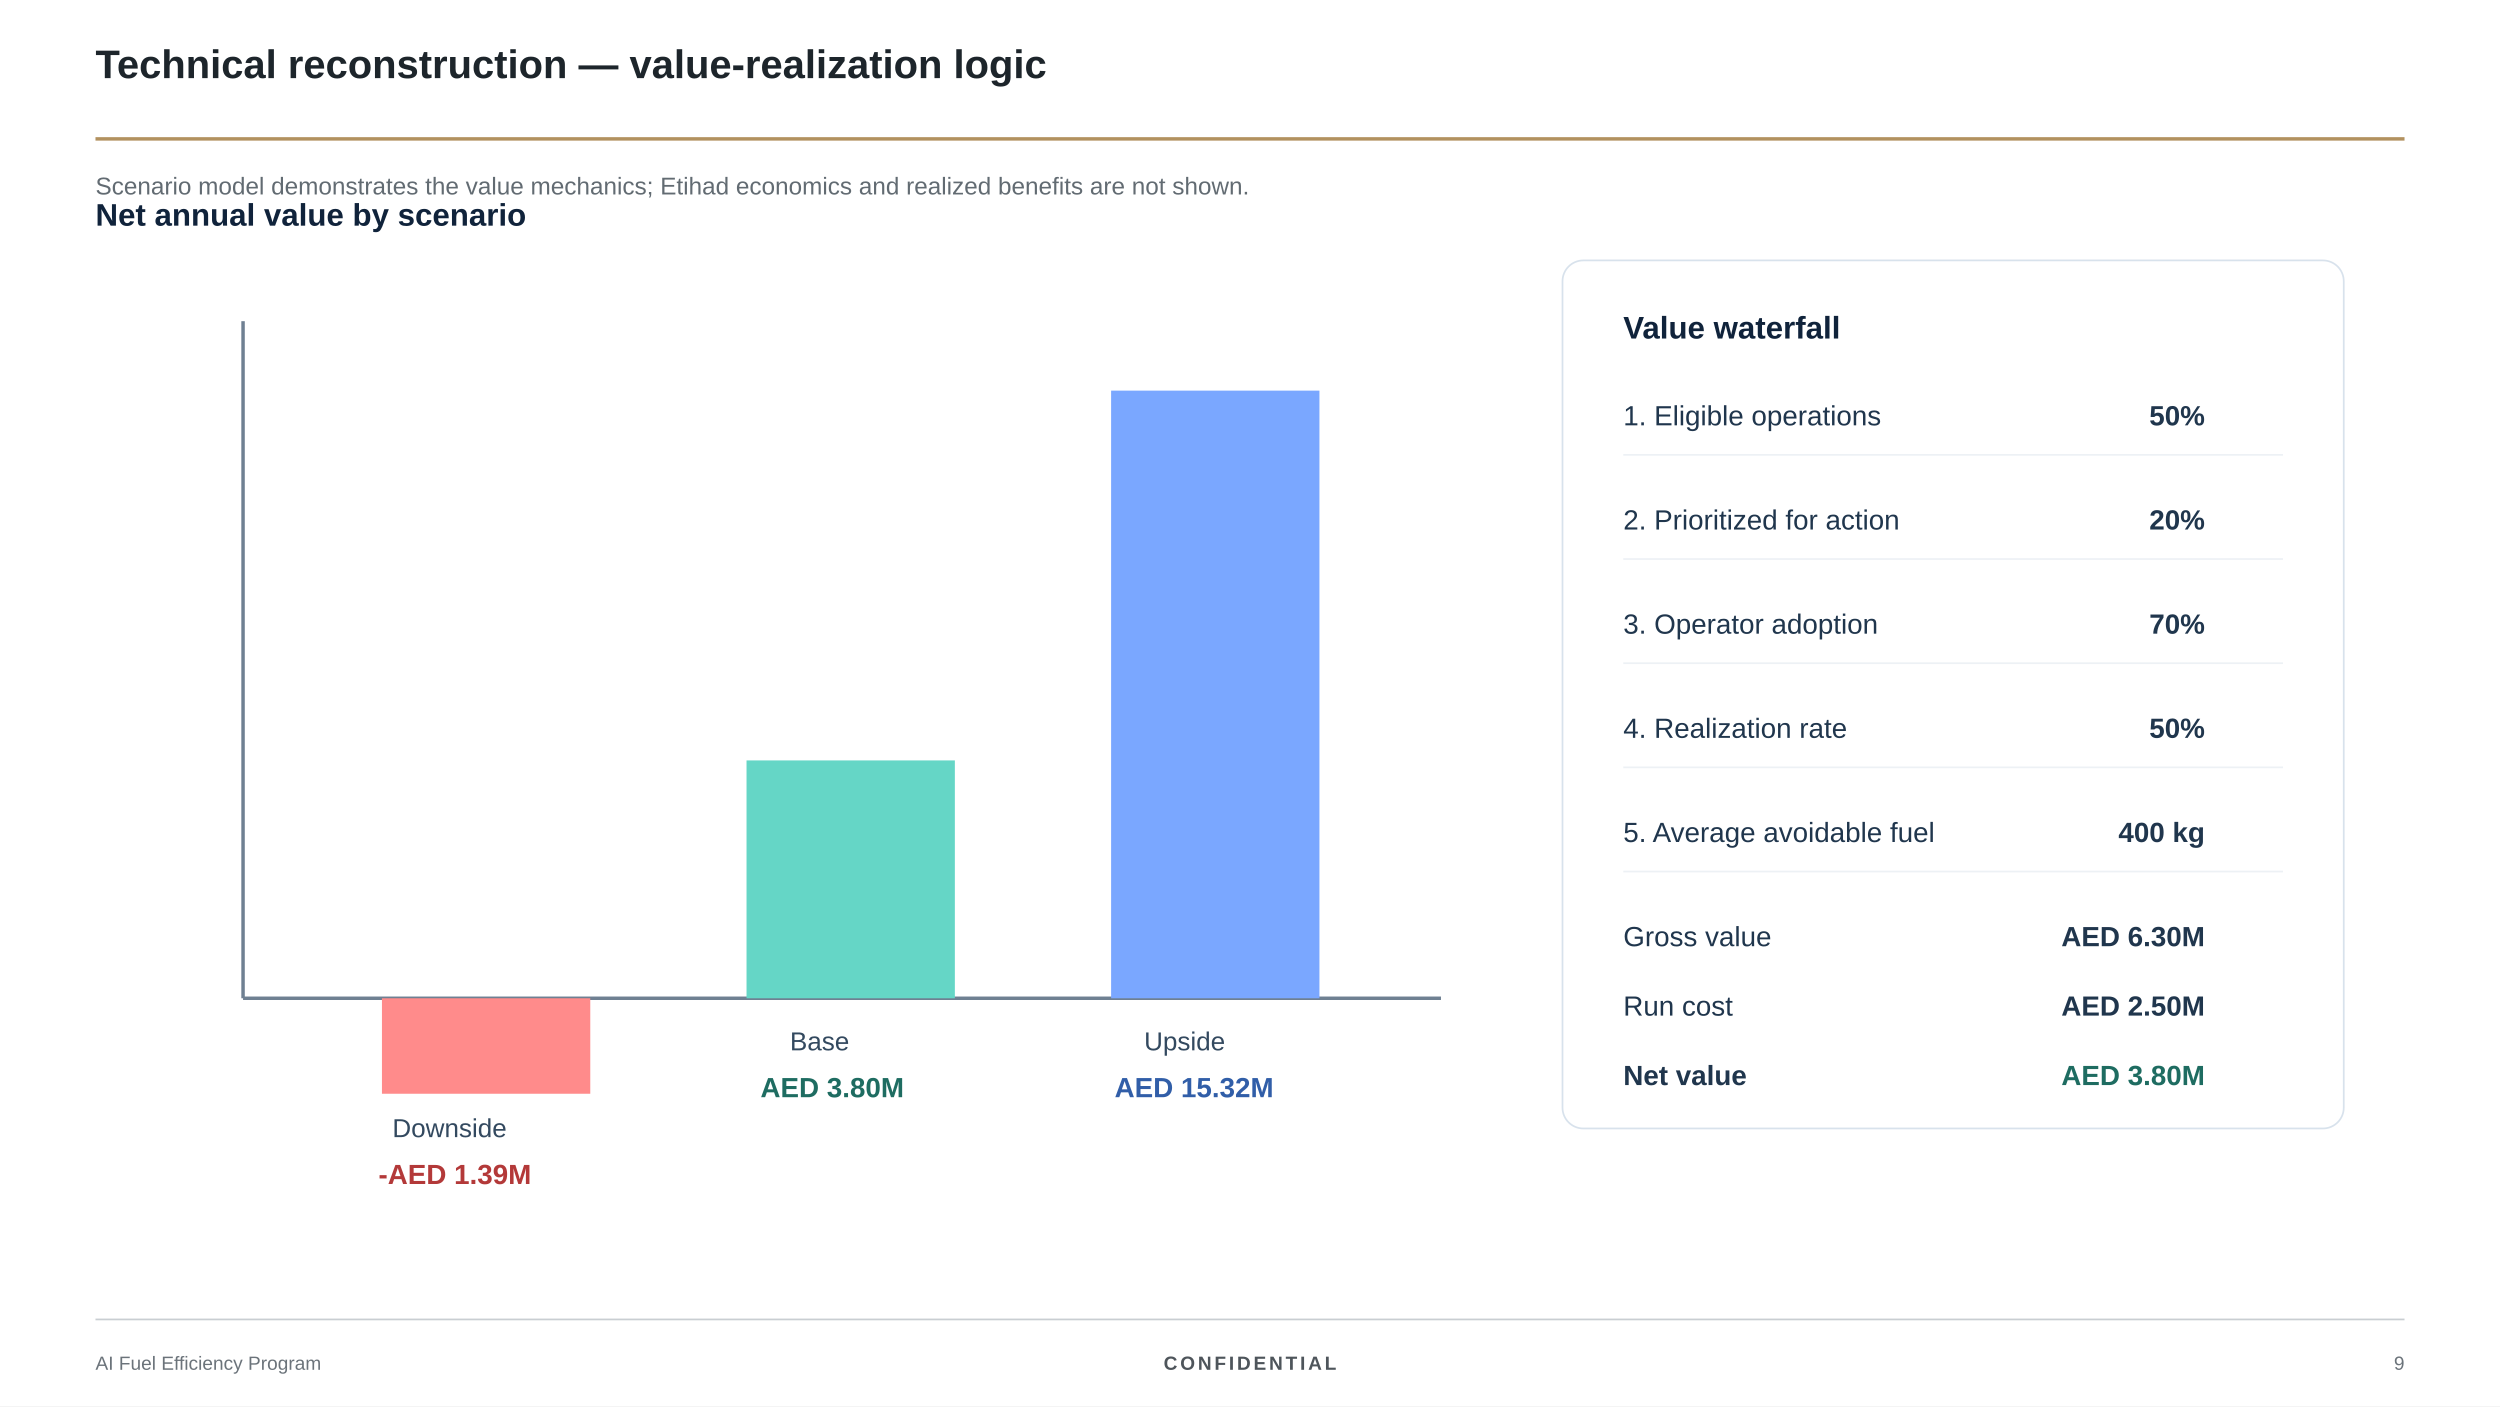
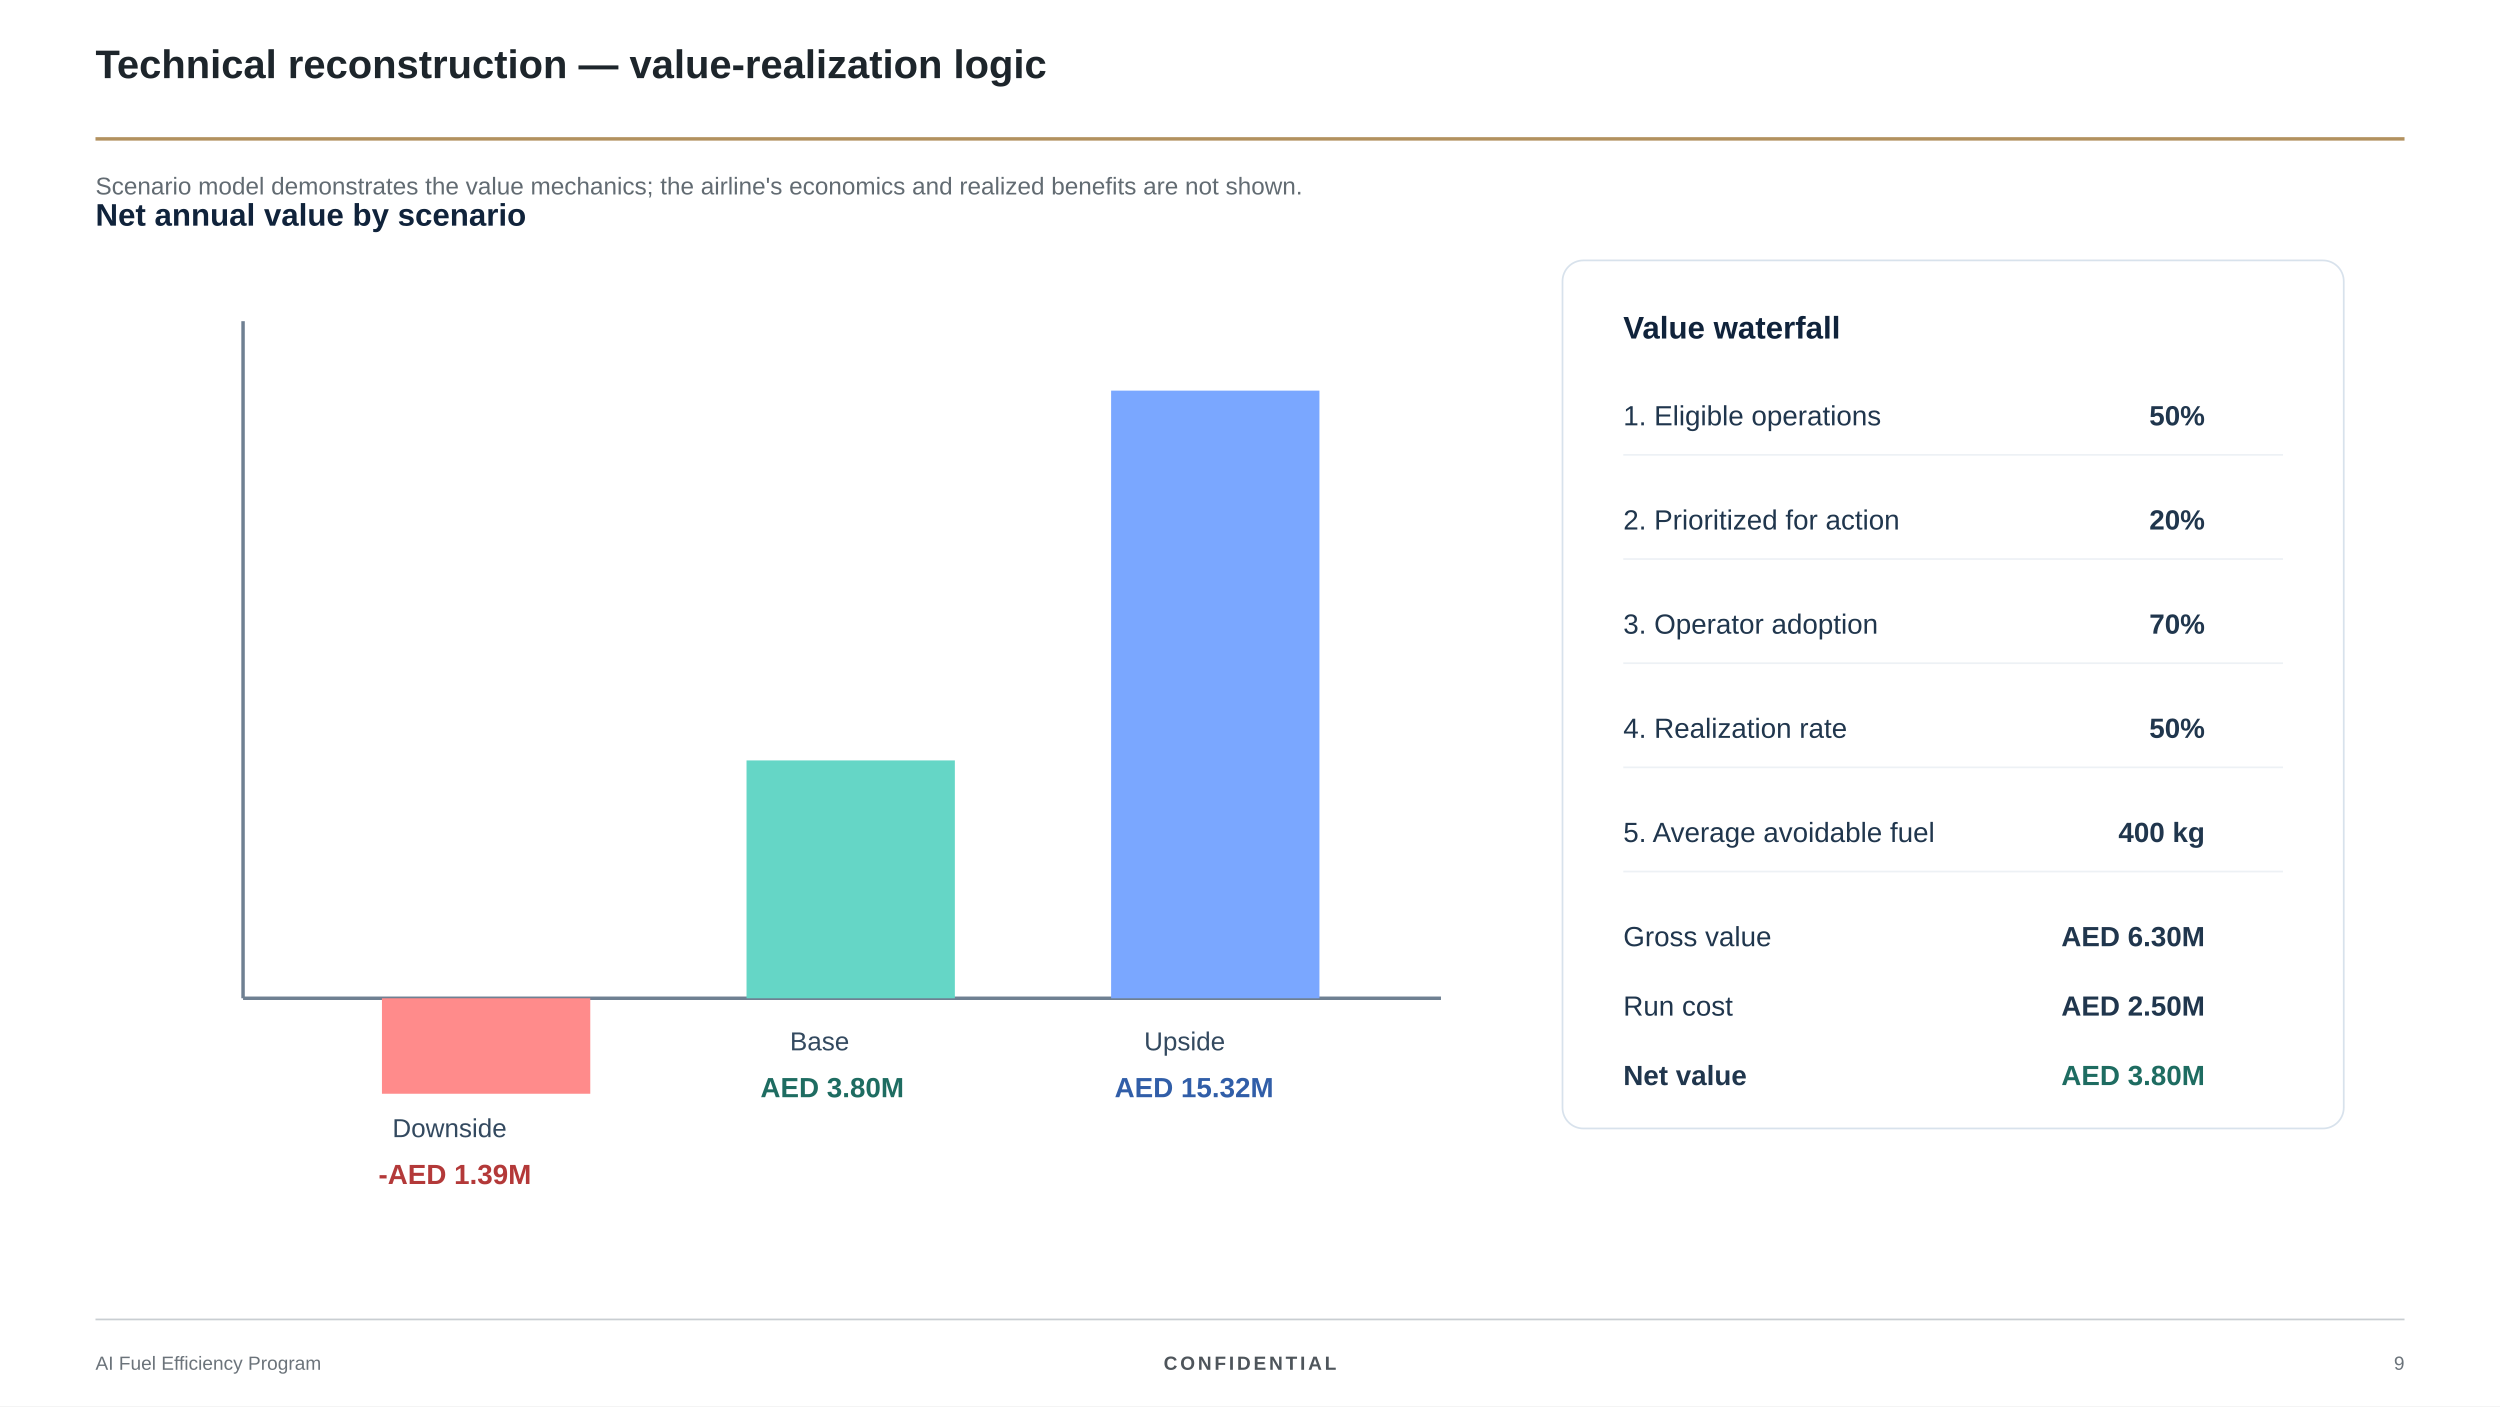
<svg xmlns="http://www.w3.org/2000/svg" width="1440" height="810" viewBox="0 0 1440 810">
  <rect width="1440" height="810" fill="#ffffff" />
  <rect width="1440" height="84" fill="#ffffff" />
  <line x1="55" y1="80" x2="1385" y2="80" stroke="#b2915f" stroke-width="2" />
  <text x="55" y="45" font-family="Arial" font-size="23" font-weight="700" fill="#1d252b">Technical reconstruction — value-realization logic</text>
  <text x="55" y="130" font-family="Arial" font-size="18" font-weight="700" fill="#10233b">Net annual value by scenario</text>
  <line x1="140" y1="575" x2="830" y2="575" stroke="#6f8092" stroke-width="2" />
  <line x1="140" y1="185" x2="140" y2="575" stroke="#6f8092" stroke-width="2" />
  <rect x="220" y="575" width="120" height="55" fill="#ff8b8b" />
  <text x="226" y="655" font-family="Arial" font-size="15" fill="#33495f">Downside</text>
  <text x="218" y="682" font-family="Arial" font-size="16" font-weight="700" fill="#b33939">-AED 1.39M</text>
  <rect x="430" y="438" width="120" height="137" fill="#65d6c6" />
  <text x="455" y="605" font-family="Arial" font-size="15" fill="#33495f">Base</text>
  <text x="438" y="632" font-family="Arial" font-size="16" font-weight="700" fill="#1e6c61">AED 3.80M</text>
  <rect x="640" y="225" width="120" height="350" fill="#7aa7ff" />
  <text x="659" y="605" font-family="Arial" font-size="15" fill="#33495f">Upside</text>
  <text x="642" y="632" font-family="Arial" font-size="16" font-weight="700" fill="#315ea8">AED 15.32M</text>
  <rect x="900" y="150" width="450" height="500" rx="12" fill="#fff" stroke="#d8e2ec" />
  <text x="935" y="195" font-family="Arial" font-size="18" font-weight="700" fill="#10233b">Value waterfall</text>
  <g font-family="Arial" font-size="16" fill="#20364d">
    <text x="935" y="245">1. Eligible operations</text>
    <text x="1270" y="245" text-anchor="end" font-weight="700">50%</text>
    <line x1="935" y1="262" x2="1315" y2="262" stroke="#edf1f5" />
    <text x="935" y="305">2. Prioritized for action</text>
    <text x="1270" y="305" text-anchor="end" font-weight="700">20%</text>
    <line x1="935" y1="322" x2="1315" y2="322" stroke="#edf1f5" />
    <text x="935" y="365">3. Operator adoption</text>
    <text x="1270" y="365" text-anchor="end" font-weight="700">70%</text>
    <line x1="935" y1="382" x2="1315" y2="382" stroke="#edf1f5" />
    <text x="935" y="425">4. Realization rate</text>
    <text x="1270" y="425" text-anchor="end" font-weight="700">50%</text>
    <line x1="935" y1="442" x2="1315" y2="442" stroke="#edf1f5" />
    <text x="935" y="485">5. Average avoidable fuel</text>
    <text x="1270" y="485" text-anchor="end" font-weight="700">400 kg</text>
    <line x1="935" y1="502" x2="1315" y2="502" stroke="#edf1f5" />
    <text x="935" y="545">Gross value</text>
    <text x="1270" y="545" text-anchor="end" font-weight="700">AED 6.30M</text>
    <text x="935" y="585">Run cost</text>
    <text x="1270" y="585" text-anchor="end" font-weight="700">AED 2.50M</text>
    <text x="935" y="625" font-weight="700">Net value</text>
    <text x="1270" y="625" text-anchor="end" font-weight="700" fill="#1e6c61">AED 3.80M</text>
  </g>
-   <text x="55" y="112" font-family="Arial" font-size="14" fill="#626b72">Scenario model demonstrates the value mechanics; Etihad economics and realized benefits are not shown.</text>
+   <text x="55" y="112" font-family="Arial" font-size="14" fill="#626b72">Scenario model demonstrates the value mechanics; the airline's economics and realized benefits are not shown.</text>
  <line x1="55" y1="760" x2="1385" y2="760" stroke="#c9ced2" stroke-width="1" />
  <text x="55" y="789" font-family="Arial" font-size="11" fill="#6b737a">AI Fuel Efficiency Program</text>
  <text x="720" y="789" text-anchor="middle" font-family="Arial" font-size="11" font-weight="700" letter-spacing="1.6" fill="#4e555b">CONFIDENTIAL</text>
  <text x="1385" y="789" text-anchor="end" font-family="Arial" font-size="11" fill="#6b737a">9</text>
</svg>
